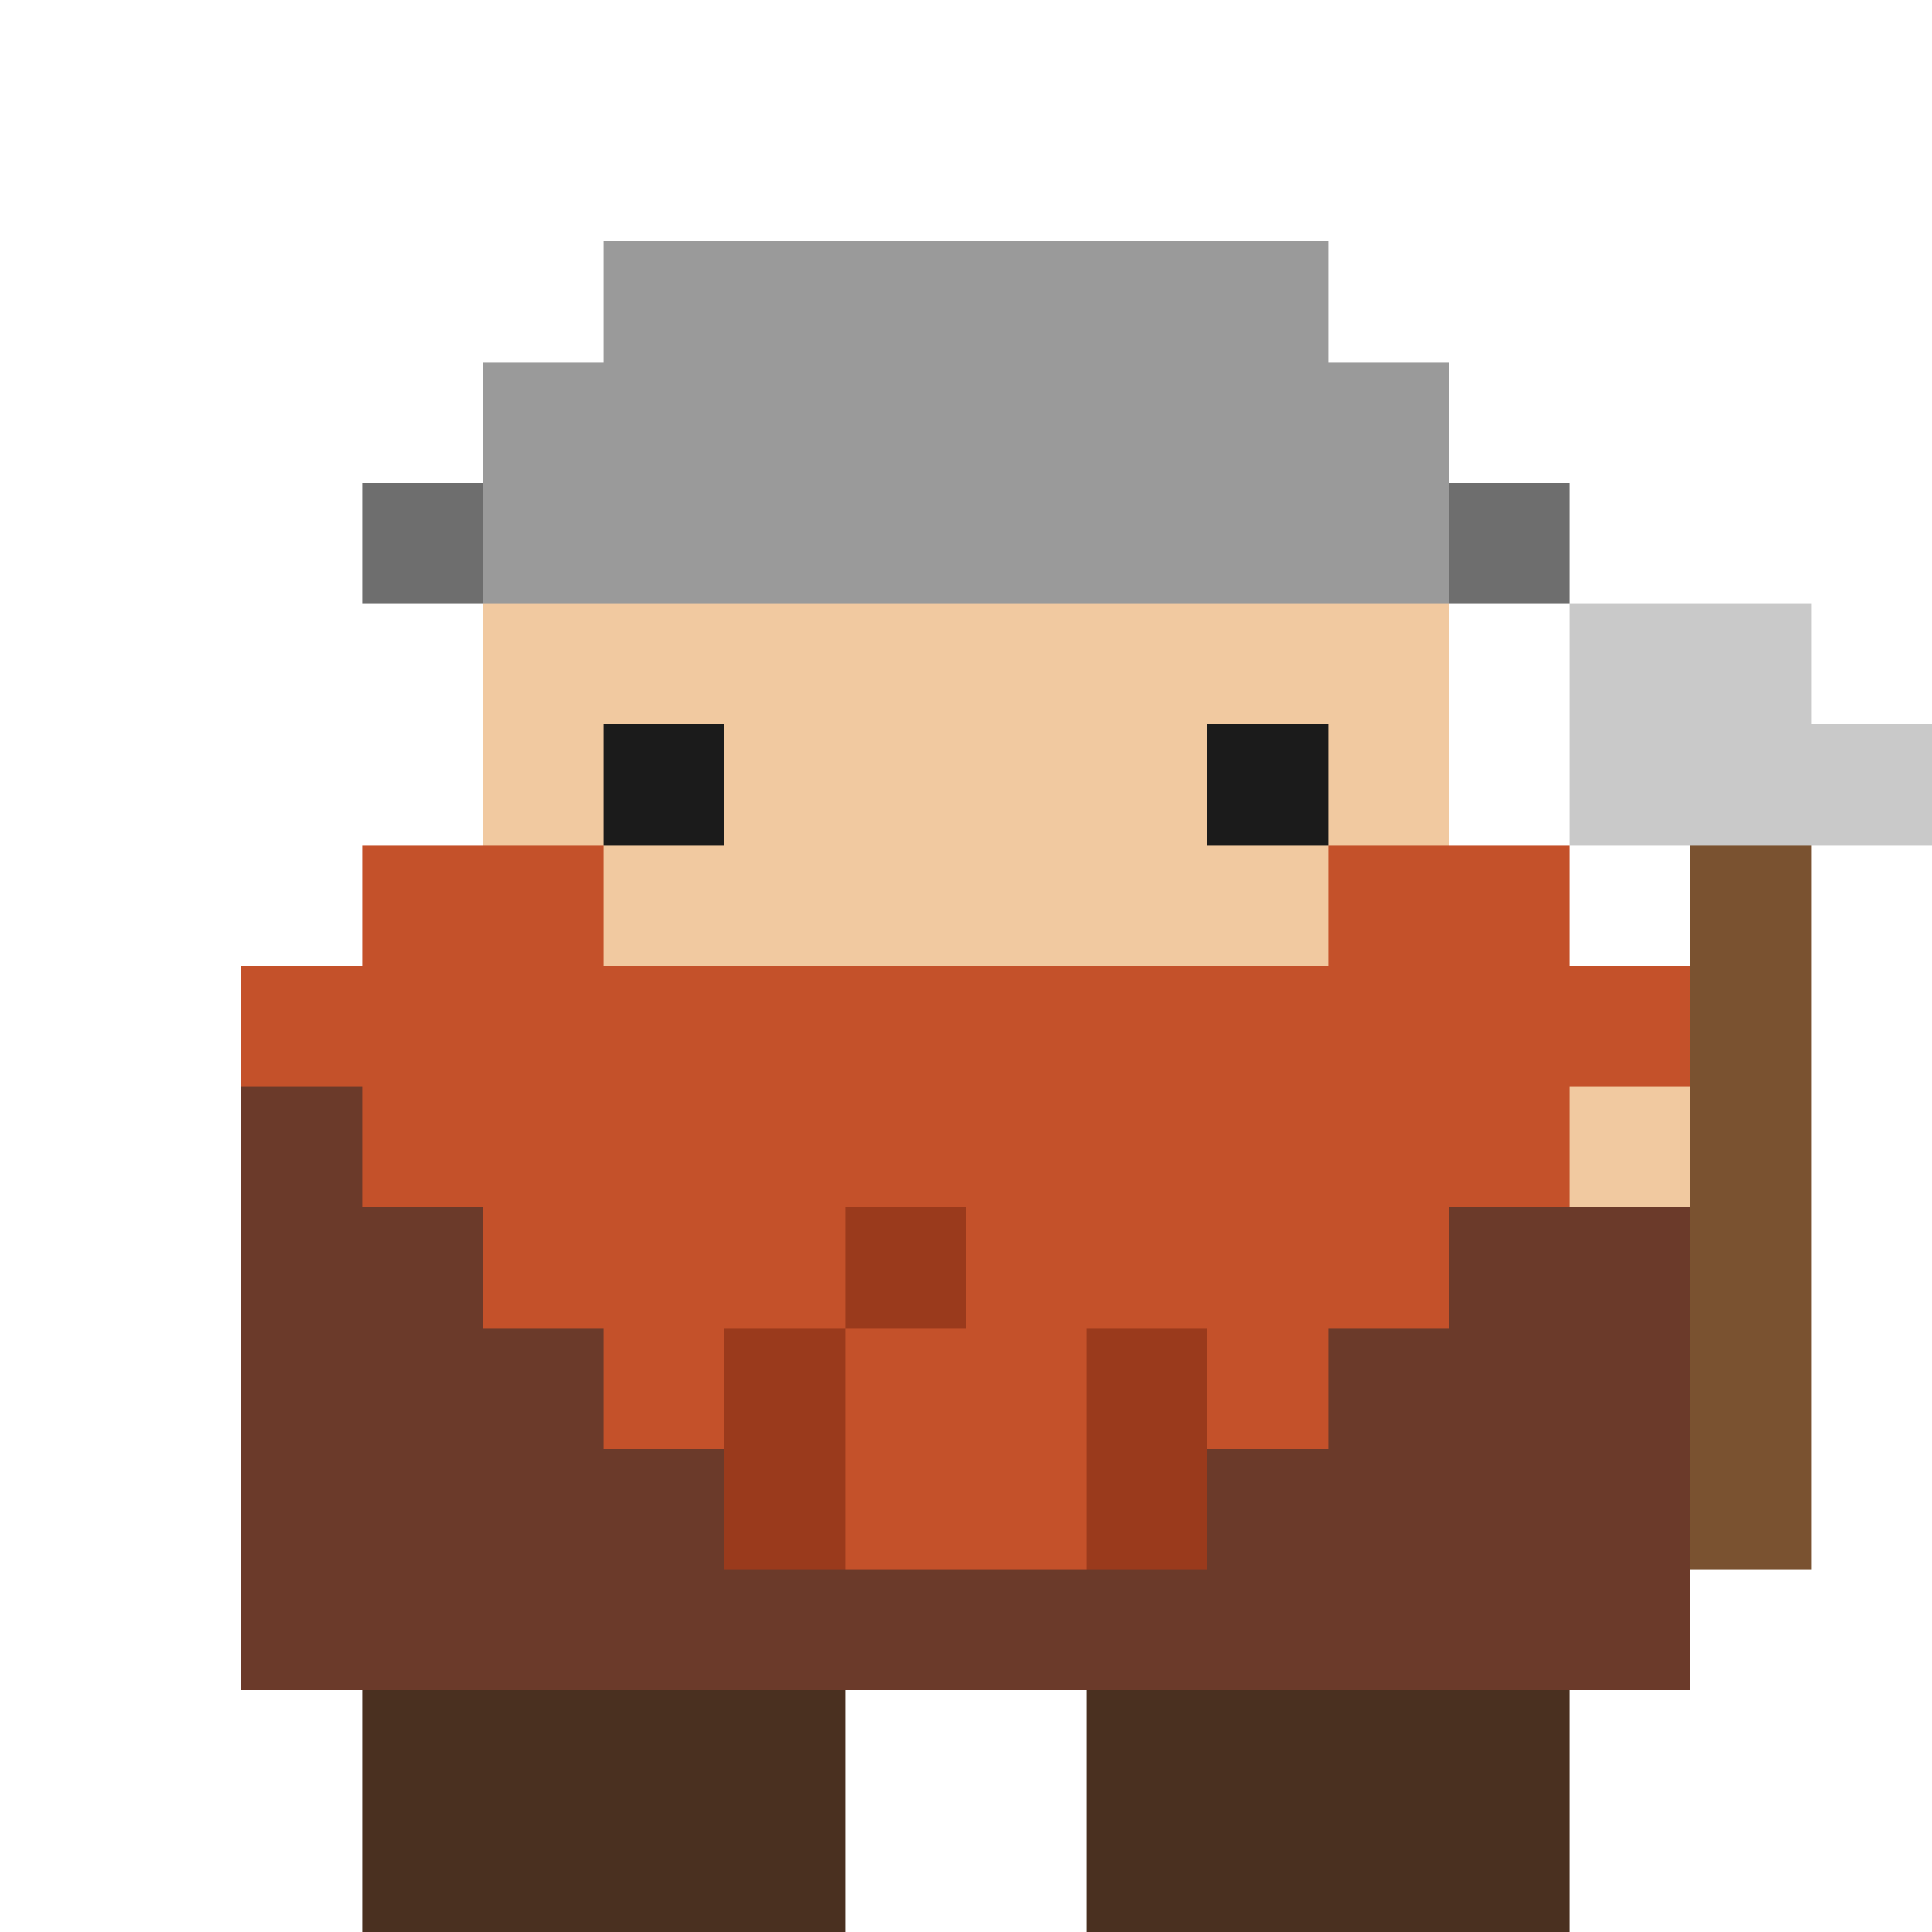
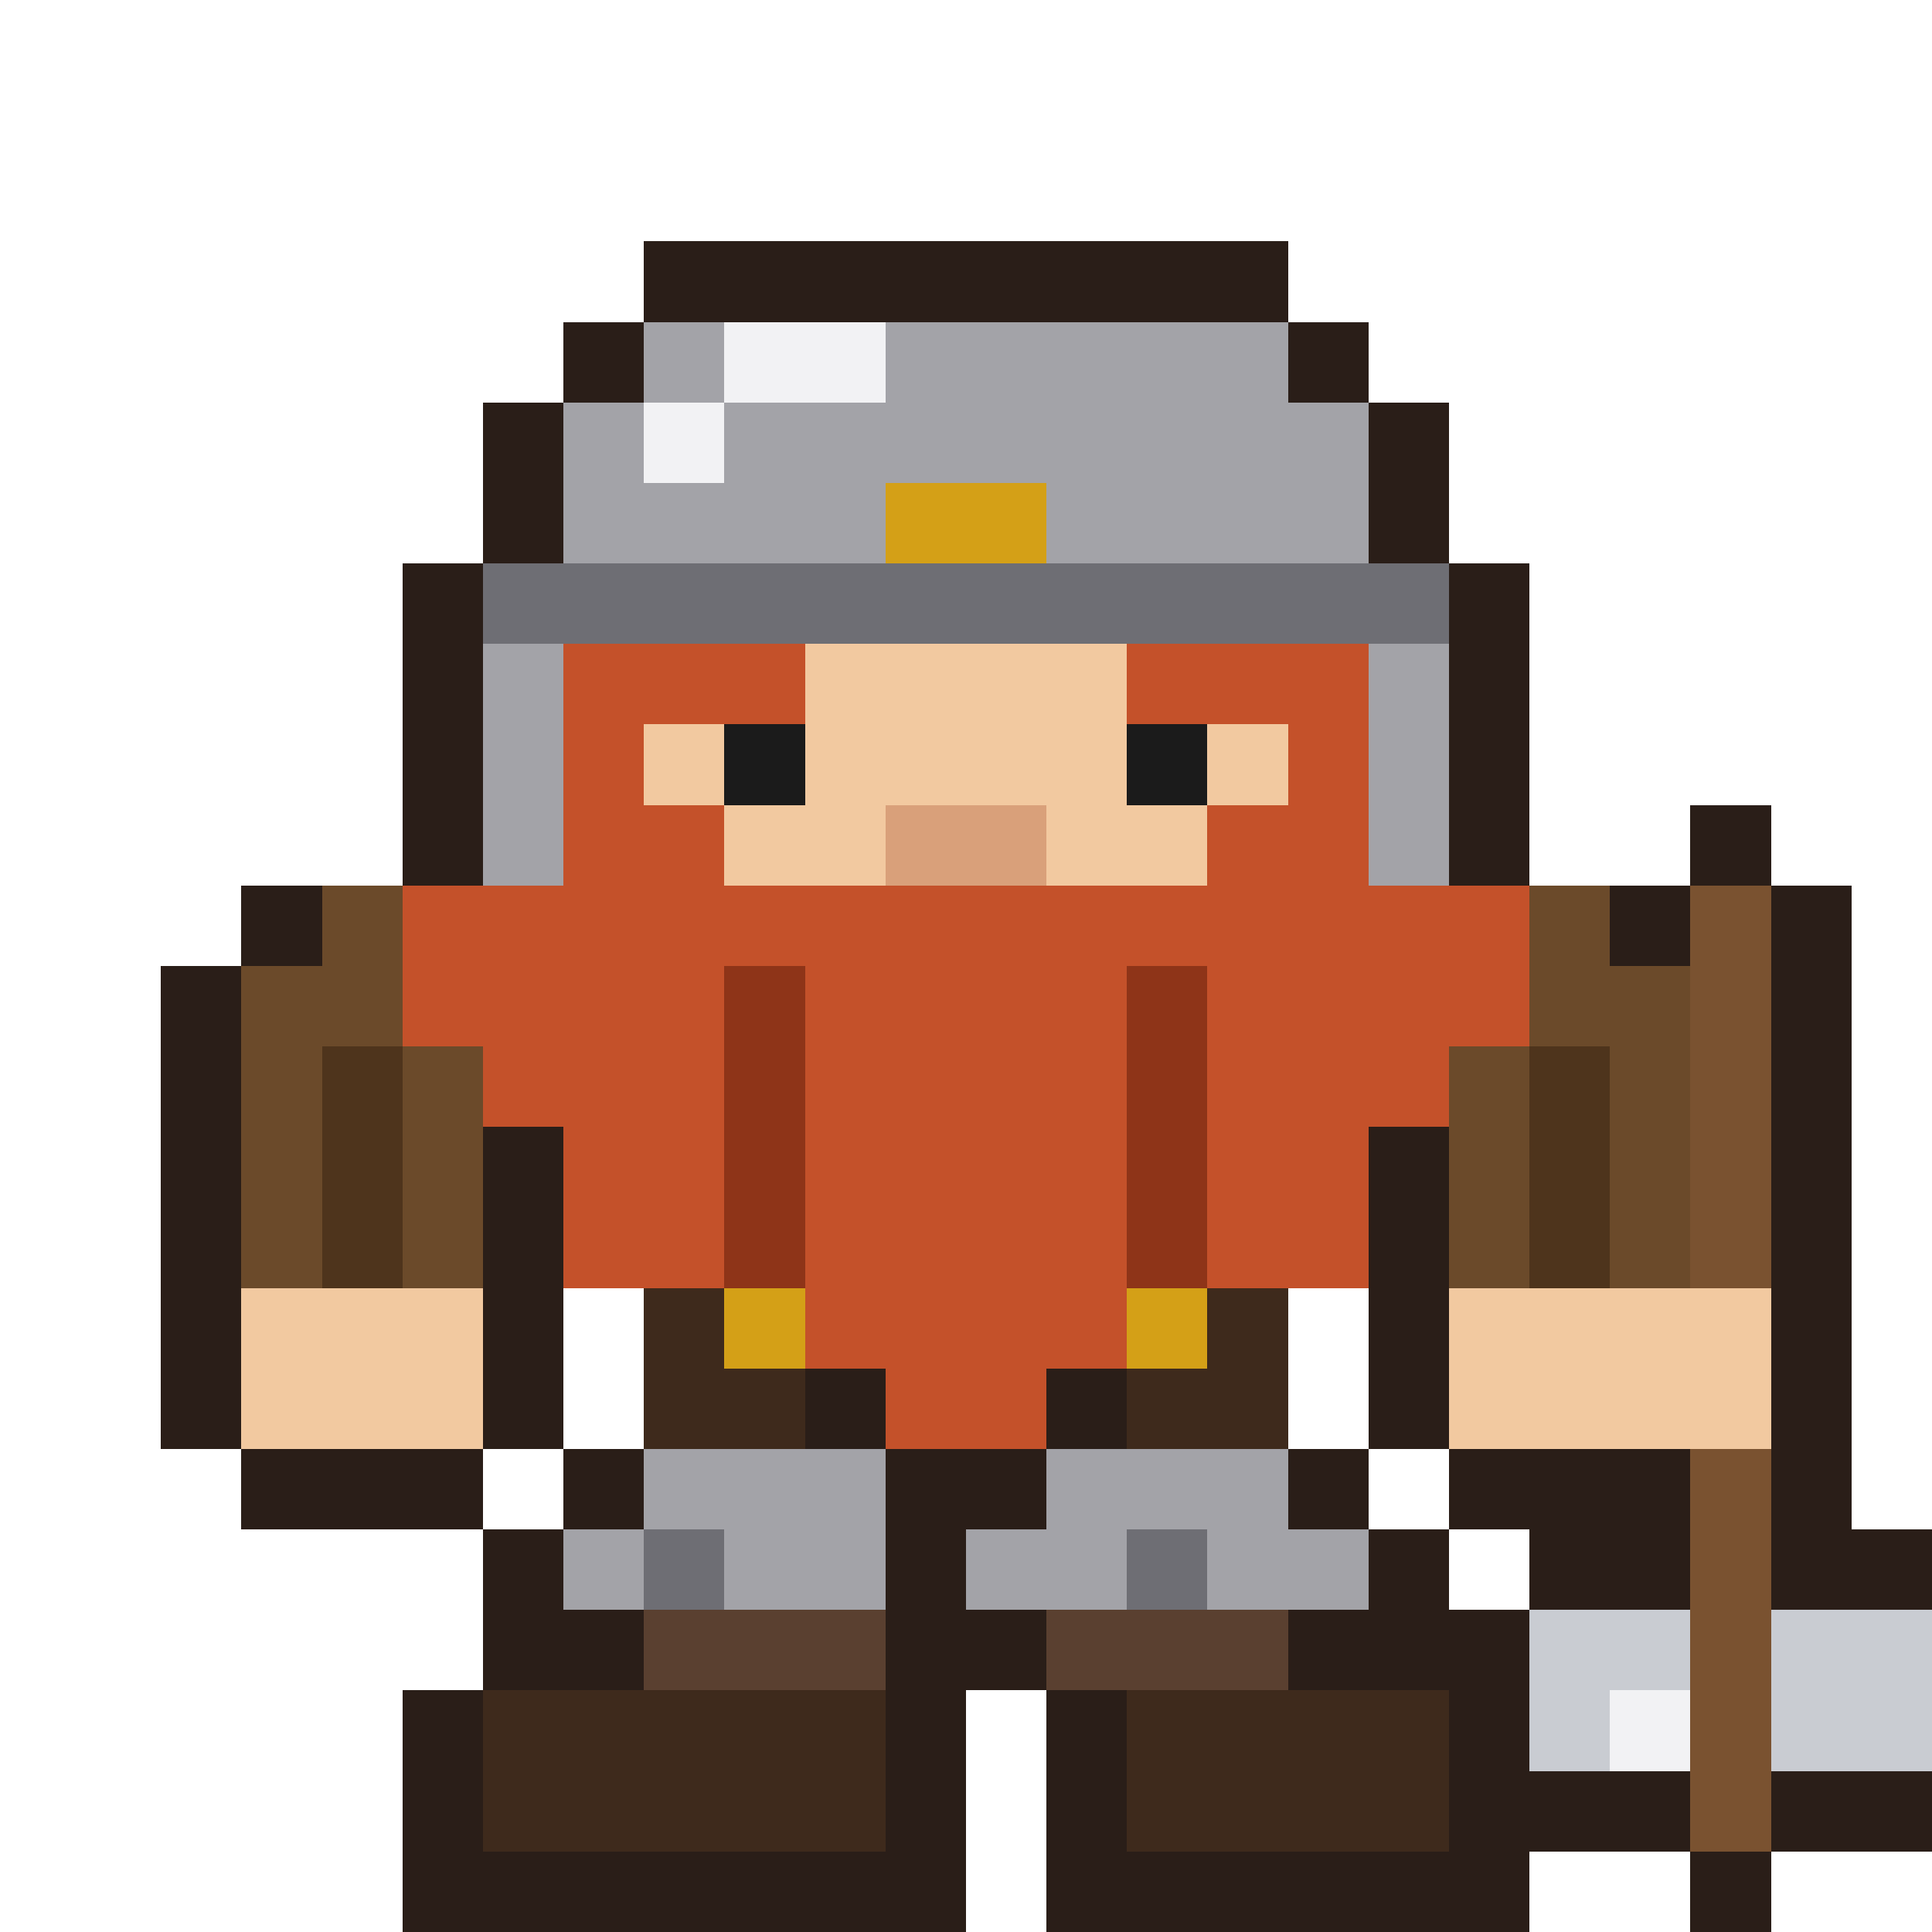
- <svg xmlns="http://www.w3.org/2000/svg" viewBox="0 0 16 16" width="16" height="16" shape-rendering="crispEdges">
-   <rect x="5" y="2" width="6" height="1" fill="#9a9a9a" />
-   <rect x="4" y="3" width="8" height="1" fill="#9a9a9a" />
-   <rect x="3" y="4" width="1" height="1" fill="#6e6e6e" />
-   <rect x="4" y="4" width="8" height="1" fill="#9a9a9a" />
-   <rect x="12" y="4" width="1" height="1" fill="#6e6e6e" />
-   <rect x="4" y="5" width="8" height="1" fill="#f1c9a0" />
-   <rect x="13" y="5" width="2" height="1" fill="#c9c9c9" />
-   <rect x="4" y="6" width="1" height="1" fill="#f1c9a0" />
-   <rect x="5" y="6" width="1" height="1" fill="#1b1b1b" />
-   <rect x="6" y="6" width="4" height="1" fill="#f1c9a0" />
-   <rect x="10" y="6" width="1" height="1" fill="#1b1b1b" />
-   <rect x="11" y="6" width="1" height="1" fill="#f1c9a0" />
-   <rect x="13" y="6" width="3" height="1" fill="#c9c9c9" />
-   <rect x="3" y="7" width="2" height="1" fill="#c4512a" />
-   <rect x="5" y="7" width="6" height="1" fill="#f1c9a0" />
-   <rect x="11" y="7" width="2" height="1" fill="#c4512a" />
-   <rect x="14" y="7" width="1" height="1" fill="#7a5230" />
-   <rect x="2" y="8" width="12" height="1" fill="#c4512a" />
-   <rect x="14" y="8" width="1" height="1" fill="#7a5230" />
-   <rect x="2" y="9" width="1" height="1" fill="#6b3a2a" />
-   <rect x="3" y="9" width="10" height="1" fill="#c4512a" />
-   <rect x="13" y="9" width="1" height="1" fill="#f1c9a0" />
-   <rect x="14" y="9" width="1" height="1" fill="#7a5230" />
-   <rect x="2" y="10" width="2" height="1" fill="#6b3a2a" />
-   <rect x="4" y="10" width="3" height="1" fill="#c4512a" />
-   <rect x="7" y="10" width="1" height="1" fill="#9a3a1c" />
-   <rect x="8" y="10" width="4" height="1" fill="#c4512a" />
-   <rect x="12" y="10" width="2" height="1" fill="#6b3a2a" />
-   <rect x="14" y="10" width="1" height="1" fill="#7a5230" />
-   <rect x="2" y="11" width="3" height="1" fill="#6b3a2a" />
-   <rect x="5" y="11" width="1" height="1" fill="#c4512a" />
-   <rect x="6" y="11" width="1" height="1" fill="#9a3a1c" />
-   <rect x="7" y="11" width="2" height="1" fill="#c4512a" />
-   <rect x="9" y="11" width="1" height="1" fill="#9a3a1c" />
-   <rect x="10" y="11" width="1" height="1" fill="#c4512a" />
-   <rect x="11" y="11" width="3" height="1" fill="#6b3a2a" />
-   <rect x="14" y="11" width="1" height="1" fill="#7a5230" />
-   <rect x="2" y="12" width="4" height="1" fill="#6b3a2a" />
-   <rect x="6" y="12" width="1" height="1" fill="#9a3a1c" />
-   <rect x="7" y="12" width="2" height="1" fill="#c4512a" />
-   <rect x="9" y="12" width="1" height="1" fill="#9a3a1c" />
-   <rect x="10" y="12" width="4" height="1" fill="#6b3a2a" />
-   <rect x="14" y="12" width="1" height="1" fill="#7a5230" />
-   <rect x="2" y="13" width="12" height="1" fill="#6b3a2a" />
-   <rect x="3" y="14" width="4" height="1" fill="#4a3020" />
-   <rect x="9" y="14" width="4" height="1" fill="#4a3020" />
-   <rect x="3" y="15" width="4" height="1" fill="#4a3020" />
-   <rect x="9" y="15" width="4" height="1" fill="#4a3020" />
+ <svg xmlns="http://www.w3.org/2000/svg" viewBox="0 0 24 24" width="24" height="24" shape-rendering="crispEdges">
+   <rect x="8" y="3" width="8" height="1" fill="#2a1e18" />
+   <rect x="7" y="4" width="1" height="1" fill="#2a1e18" />
+   <rect x="8" y="4" width="1" height="1" fill="#a3a3a8" />
+   <rect x="9" y="4" width="2" height="1" fill="#f2f2f4" />
+   <rect x="11" y="4" width="5" height="1" fill="#a3a3a8" />
+   <rect x="16" y="4" width="1" height="1" fill="#2a1e18" />
+   <rect x="6" y="5" width="1" height="1" fill="#2a1e18" />
+   <rect x="7" y="5" width="1" height="1" fill="#a3a3a8" />
+   <rect x="8" y="5" width="1" height="1" fill="#f2f2f4" />
+   <rect x="9" y="5" width="8" height="1" fill="#a3a3a8" />
+   <rect x="17" y="5" width="1" height="1" fill="#2a1e18" />
+   <rect x="6" y="6" width="1" height="1" fill="#2a1e18" />
+   <rect x="7" y="6" width="4" height="1" fill="#a3a3a8" />
+   <rect x="11" y="6" width="2" height="1" fill="#d4a017" />
+   <rect x="13" y="6" width="4" height="1" fill="#a3a3a8" />
+   <rect x="17" y="6" width="1" height="1" fill="#2a1e18" />
+   <rect x="5" y="7" width="1" height="1" fill="#2a1e18" />
+   <rect x="6" y="7" width="12" height="1" fill="#6e6e74" />
+   <rect x="18" y="7" width="1" height="1" fill="#2a1e18" />
+   <rect x="5" y="8" width="1" height="1" fill="#2a1e18" />
+   <rect x="6" y="8" width="1" height="1" fill="#a3a3a8" />
+   <rect x="7" y="8" width="3" height="1" fill="#c4512a" />
+   <rect x="10" y="8" width="4" height="1" fill="#f2c9a0" />
+   <rect x="14" y="8" width="3" height="1" fill="#c4512a" />
+   <rect x="17" y="8" width="1" height="1" fill="#a3a3a8" />
+   <rect x="18" y="8" width="1" height="1" fill="#2a1e18" />
+   <rect x="5" y="9" width="1" height="1" fill="#2a1e18" />
+   <rect x="6" y="9" width="1" height="1" fill="#a3a3a8" />
+   <rect x="7" y="9" width="1" height="1" fill="#c4512a" />
+   <rect x="8" y="9" width="1" height="1" fill="#f2c9a0" />
+   <rect x="9" y="9" width="1" height="1" fill="#1b1b1b" />
+   <rect x="10" y="9" width="4" height="1" fill="#f2c9a0" />
+   <rect x="14" y="9" width="1" height="1" fill="#1b1b1b" />
+   <rect x="15" y="9" width="1" height="1" fill="#f2c9a0" />
+   <rect x="16" y="9" width="1" height="1" fill="#c4512a" />
+   <rect x="17" y="9" width="1" height="1" fill="#a3a3a8" />
+   <rect x="18" y="9" width="1" height="1" fill="#2a1e18" />
+   <rect x="5" y="10" width="1" height="1" fill="#2a1e18" />
+   <rect x="6" y="10" width="1" height="1" fill="#a3a3a8" />
+   <rect x="7" y="10" width="2" height="1" fill="#c4512a" />
+   <rect x="9" y="10" width="2" height="1" fill="#f2c9a0" />
+   <rect x="11" y="10" width="2" height="1" fill="#d9a07a" />
+   <rect x="13" y="10" width="2" height="1" fill="#f2c9a0" />
+   <rect x="15" y="10" width="2" height="1" fill="#c4512a" />
+   <rect x="17" y="10" width="1" height="1" fill="#a3a3a8" />
+   <rect x="18" y="10" width="1" height="1" fill="#2a1e18" />
+   <rect x="21" y="10" width="1" height="1" fill="#2a1e18" />
+   <rect x="3" y="11" width="1" height="1" fill="#2a1e18" />
+   <rect x="4" y="11" width="1" height="1" fill="#6b4a2a" />
+   <rect x="5" y="11" width="14" height="1" fill="#c4512a" />
+   <rect x="19" y="11" width="1" height="1" fill="#6b4a2a" />
+   <rect x="20" y="11" width="1" height="1" fill="#2a1e18" />
+   <rect x="21" y="11" width="1" height="1" fill="#7a5230" />
+   <rect x="22" y="11" width="1" height="1" fill="#2a1e18" />
+   <rect x="2" y="12" width="1" height="1" fill="#2a1e18" />
+   <rect x="3" y="12" width="2" height="1" fill="#6b4a2a" />
+   <rect x="5" y="12" width="4" height="1" fill="#c4512a" />
+   <rect x="9" y="12" width="1" height="1" fill="#8e3418" />
+   <rect x="10" y="12" width="4" height="1" fill="#c4512a" />
+   <rect x="14" y="12" width="1" height="1" fill="#8e3418" />
+   <rect x="15" y="12" width="4" height="1" fill="#c4512a" />
+   <rect x="19" y="12" width="2" height="1" fill="#6b4a2a" />
+   <rect x="21" y="12" width="1" height="1" fill="#7a5230" />
+   <rect x="22" y="12" width="1" height="1" fill="#2a1e18" />
+   <rect x="2" y="13" width="1" height="1" fill="#2a1e18" />
+   <rect x="3" y="13" width="1" height="1" fill="#6b4a2a" />
+   <rect x="4" y="13" width="1" height="1" fill="#4e341c" />
+   <rect x="5" y="13" width="1" height="1" fill="#6b4a2a" />
+   <rect x="6" y="13" width="3" height="1" fill="#c4512a" />
+   <rect x="9" y="13" width="1" height="1" fill="#8e3418" />
+   <rect x="10" y="13" width="4" height="1" fill="#c4512a" />
+   <rect x="14" y="13" width="1" height="1" fill="#8e3418" />
+   <rect x="15" y="13" width="3" height="1" fill="#c4512a" />
+   <rect x="18" y="13" width="1" height="1" fill="#6b4a2a" />
+   <rect x="19" y="13" width="1" height="1" fill="#4e341c" />
+   <rect x="20" y="13" width="1" height="1" fill="#6b4a2a" />
+   <rect x="21" y="13" width="1" height="1" fill="#7a5230" />
+   <rect x="22" y="13" width="1" height="1" fill="#2a1e18" />
+   <rect x="2" y="14" width="1" height="1" fill="#2a1e18" />
+   <rect x="3" y="14" width="1" height="1" fill="#6b4a2a" />
+   <rect x="4" y="14" width="1" height="1" fill="#4e341c" />
+   <rect x="5" y="14" width="1" height="1" fill="#6b4a2a" />
+   <rect x="6" y="14" width="1" height="1" fill="#2a1e18" />
+   <rect x="7" y="14" width="2" height="1" fill="#c4512a" />
+   <rect x="9" y="14" width="1" height="1" fill="#8e3418" />
+   <rect x="10" y="14" width="4" height="1" fill="#c4512a" />
+   <rect x="14" y="14" width="1" height="1" fill="#8e3418" />
+   <rect x="15" y="14" width="2" height="1" fill="#c4512a" />
+   <rect x="17" y="14" width="1" height="1" fill="#2a1e18" />
+   <rect x="18" y="14" width="1" height="1" fill="#6b4a2a" />
+   <rect x="19" y="14" width="1" height="1" fill="#4e341c" />
+   <rect x="20" y="14" width="1" height="1" fill="#6b4a2a" />
+   <rect x="21" y="14" width="1" height="1" fill="#7a5230" />
+   <rect x="22" y="14" width="1" height="1" fill="#2a1e18" />
+   <rect x="2" y="15" width="1" height="1" fill="#2a1e18" />
+   <rect x="3" y="15" width="1" height="1" fill="#6b4a2a" />
+   <rect x="4" y="15" width="1" height="1" fill="#4e341c" />
+   <rect x="5" y="15" width="1" height="1" fill="#6b4a2a" />
+   <rect x="6" y="15" width="1" height="1" fill="#2a1e18" />
+   <rect x="7" y="15" width="2" height="1" fill="#c4512a" />
+   <rect x="9" y="15" width="1" height="1" fill="#8e3418" />
+   <rect x="10" y="15" width="4" height="1" fill="#c4512a" />
+   <rect x="14" y="15" width="1" height="1" fill="#8e3418" />
+   <rect x="15" y="15" width="2" height="1" fill="#c4512a" />
+   <rect x="17" y="15" width="1" height="1" fill="#2a1e18" />
+   <rect x="18" y="15" width="1" height="1" fill="#6b4a2a" />
+   <rect x="19" y="15" width="1" height="1" fill="#4e341c" />
+   <rect x="20" y="15" width="1" height="1" fill="#6b4a2a" />
+   <rect x="21" y="15" width="1" height="1" fill="#7a5230" />
+   <rect x="22" y="15" width="1" height="1" fill="#2a1e18" />
+   <rect x="2" y="16" width="1" height="1" fill="#2a1e18" />
+   <rect x="3" y="16" width="3" height="1" fill="#f2c9a0" />
+   <rect x="6" y="16" width="1" height="1" fill="#2a1e18" />
+   <rect x="8" y="16" width="1" height="1" fill="#3e2a1c" />
+   <rect x="9" y="16" width="1" height="1" fill="#d4a017" />
+   <rect x="10" y="16" width="4" height="1" fill="#c4512a" />
+   <rect x="14" y="16" width="1" height="1" fill="#d4a017" />
+   <rect x="15" y="16" width="1" height="1" fill="#3e2a1c" />
+   <rect x="17" y="16" width="1" height="1" fill="#2a1e18" />
+   <rect x="18" y="16" width="4" height="1" fill="#f2c9a0" />
+   <rect x="22" y="16" width="1" height="1" fill="#2a1e18" />
+   <rect x="2" y="17" width="1" height="1" fill="#2a1e18" />
+   <rect x="3" y="17" width="3" height="1" fill="#f2c9a0" />
+   <rect x="6" y="17" width="1" height="1" fill="#2a1e18" />
+   <rect x="8" y="17" width="2" height="1" fill="#3e2a1c" />
+   <rect x="10" y="17" width="1" height="1" fill="#2a1e18" />
+   <rect x="11" y="17" width="2" height="1" fill="#c4512a" />
+   <rect x="13" y="17" width="1" height="1" fill="#2a1e18" />
+   <rect x="14" y="17" width="2" height="1" fill="#3e2a1c" />
+   <rect x="17" y="17" width="1" height="1" fill="#2a1e18" />
+   <rect x="18" y="17" width="4" height="1" fill="#f2c9a0" />
+   <rect x="22" y="17" width="1" height="1" fill="#2a1e18" />
+   <rect x="3" y="18" width="3" height="1" fill="#2a1e18" />
+   <rect x="7" y="18" width="1" height="1" fill="#2a1e18" />
+   <rect x="8" y="18" width="3" height="1" fill="#a3a3a8" />
+   <rect x="11" y="18" width="2" height="1" fill="#2a1e18" />
+   <rect x="13" y="18" width="3" height="1" fill="#a3a3a8" />
+   <rect x="16" y="18" width="1" height="1" fill="#2a1e18" />
+   <rect x="18" y="18" width="3" height="1" fill="#2a1e18" />
+   <rect x="21" y="18" width="1" height="1" fill="#7a5230" />
+   <rect x="22" y="18" width="1" height="1" fill="#2a1e18" />
+   <rect x="6" y="19" width="1" height="1" fill="#2a1e18" />
+   <rect x="7" y="19" width="1" height="1" fill="#a3a3a8" />
+   <rect x="8" y="19" width="1" height="1" fill="#6e6e74" />
+   <rect x="9" y="19" width="2" height="1" fill="#a3a3a8" />
+   <rect x="11" y="19" width="1" height="1" fill="#2a1e18" />
+   <rect x="12" y="19" width="2" height="1" fill="#a3a3a8" />
+   <rect x="14" y="19" width="1" height="1" fill="#6e6e74" />
+   <rect x="15" y="19" width="2" height="1" fill="#a3a3a8" />
+   <rect x="17" y="19" width="1" height="1" fill="#2a1e18" />
+   <rect x="19" y="19" width="2" height="1" fill="#2a1e18" />
+   <rect x="21" y="19" width="1" height="1" fill="#7a5230" />
+   <rect x="22" y="19" width="2" height="1" fill="#2a1e18" />
+   <rect x="6" y="20" width="2" height="1" fill="#2a1e18" />
+   <rect x="8" y="20" width="3" height="1" fill="#5a4030" />
+   <rect x="11" y="20" width="2" height="1" fill="#2a1e18" />
+   <rect x="13" y="20" width="3" height="1" fill="#5a4030" />
+   <rect x="16" y="20" width="3" height="1" fill="#2a1e18" />
+   <rect x="19" y="20" width="2" height="1" fill="#c9ccd2" />
+   <rect x="21" y="20" width="1" height="1" fill="#7a5230" />
+   <rect x="22" y="20" width="2" height="1" fill="#c9ccd2" />
+   <rect x="5" y="21" width="1" height="1" fill="#2a1e18" />
+   <rect x="6" y="21" width="5" height="1" fill="#3e2a1c" />
+   <rect x="11" y="21" width="1" height="1" fill="#2a1e18" />
+   <rect x="13" y="21" width="1" height="1" fill="#2a1e18" />
+   <rect x="14" y="21" width="4" height="1" fill="#3e2a1c" />
+   <rect x="18" y="21" width="1" height="1" fill="#2a1e18" />
+   <rect x="19" y="21" width="1" height="1" fill="#c9ccd2" />
+   <rect x="20" y="21" width="1" height="1" fill="#f2f2f4" />
+   <rect x="21" y="21" width="1" height="1" fill="#7a5230" />
+   <rect x="22" y="21" width="2" height="1" fill="#c9ccd2" />
+   <rect x="5" y="22" width="1" height="1" fill="#2a1e18" />
+   <rect x="6" y="22" width="5" height="1" fill="#3e2a1c" />
+   <rect x="11" y="22" width="1" height="1" fill="#2a1e18" />
+   <rect x="13" y="22" width="1" height="1" fill="#2a1e18" />
+   <rect x="14" y="22" width="4" height="1" fill="#3e2a1c" />
+   <rect x="18" y="22" width="3" height="1" fill="#2a1e18" />
+   <rect x="21" y="22" width="1" height="1" fill="#7a5230" />
+   <rect x="22" y="22" width="2" height="1" fill="#2a1e18" />
+   <rect x="5" y="23" width="7" height="1" fill="#2a1e18" />
+   <rect x="13" y="23" width="6" height="1" fill="#2a1e18" />
+   <rect x="21" y="23" width="1" height="1" fill="#2a1e18" />
</svg>
